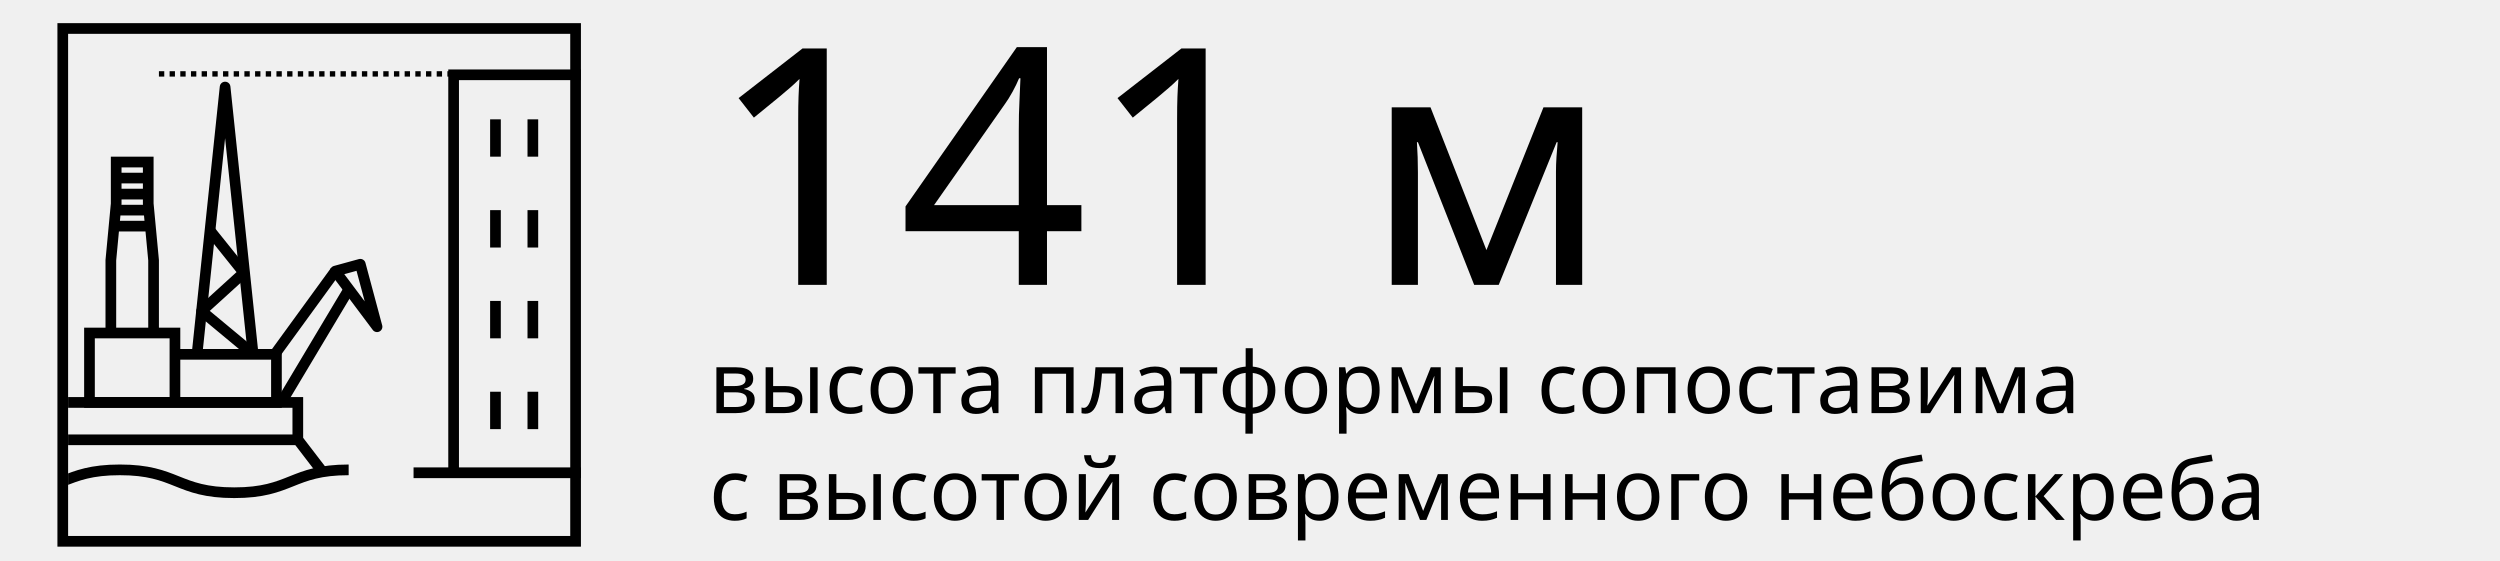
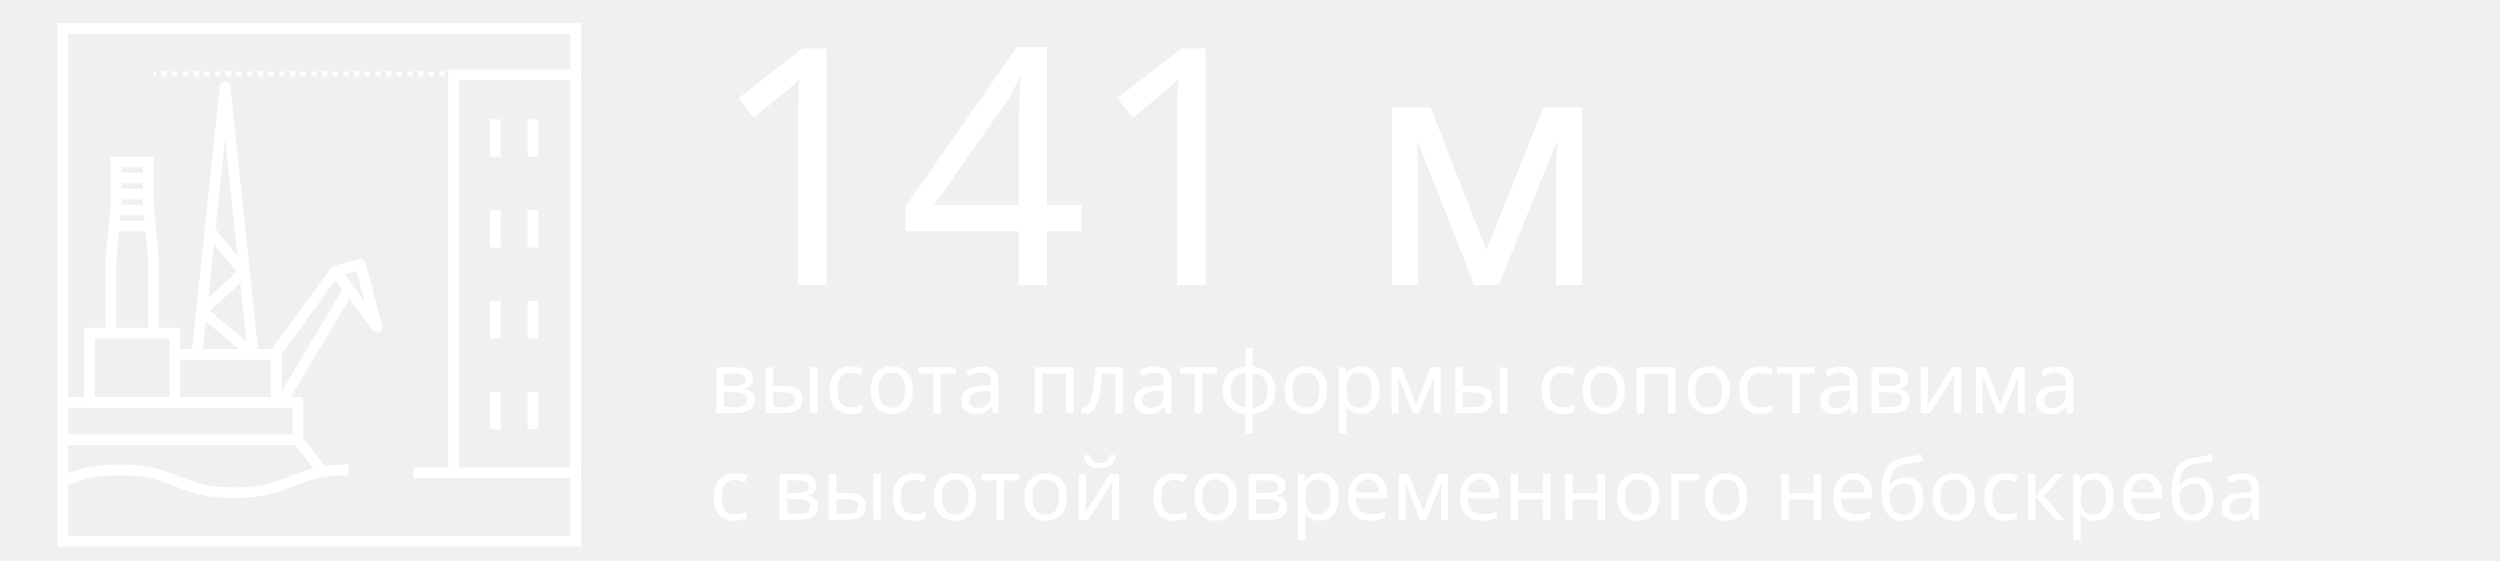
- <svg xmlns="http://www.w3.org/2000/svg" xmlns:xlink="http://www.w3.org/1999/xlink" width="468" height="105" viewBox="-1.02 -0.634 468 105" enable-background="new -1.02 -0.634 468 105">
-   <text transform="translate(131.731 52.699)" font-family="'Geometria-Light'" font-size="62">141 м</text>
+ <svg xmlns="http://www.w3.org/2000/svg" xmlns:xlink="http://www.w3.org/1999/xlink" width="468" height="105" viewBox="-1.02 -0.635 468 105" enable-background="new -1.02 -0.635 468 105">
+   <text transform="translate(131.731 52.699)" fill="#fff" font-family="'Geometria-Light'" font-size="62">141 м</text>
  <text transform="translate(131.731 76.699)">
-     <tspan x="0" y="0" font-family="'Geometria'" font-size="16">высота платформы сопоставима</tspan>
-     <tspan x="0" y="20" font-family="'Geometria'" font-size="16">с высотой современного небоскреба</tspan>
+     <tspan x="0" y="0" fill="#fff" font-family="'Geometria'" font-size="16">высота платформы сопоставима</tspan>
+     <tspan x="0" y="20" fill="#fff" font-family="'Geometria'" font-size="16">с высотой современного небоскреба</tspan>
  </text>
  <defs>
    <path id="a" d="M11.73 3.7h96v96h-96z" />
  </defs>
  <clipPath id="b">
    <use xlink:href="#a" overflow="visible" />
  </clipPath>
  <g clip-path="url(#b)">
-     <g stroke="#000" stroke-width="2" stroke-miterlimit="10" fill="none">
-       <path d="M83.897 13.366h30v74.5h-30zM113.897 87.866h-37.5M91.73 21.7v7M98.73 21.7v7M91.73 38.7v7M98.73 38.7v7M91.73 55.7v7M98.73 55.7v7M91.73 72.7v7M98.73 72.7v7" />
+     <g stroke="#fff" stroke-width="2" stroke-miterlimit="10" fill="none">
+       <path d="M83.897 13.366h30v74.5h-30zM113.897 87.865h-37.5M91.73 21.7v7M98.73 21.7v7M91.73 38.7v7M98.73 38.7v7M91.73 55.7v7M98.73 55.7v7M91.73 72.7v7M98.73 72.7v7" />
    </g>
-     <g stroke="#000" stroke-linejoin="round" fill="none">
-       <path d="M27.73 13.2" />
-       <path stroke-dasharray="1,1" d="M28.73 13.2h54" />
-       <path d="M82.73 13.2h1" />
+     <g stroke="#fff" stroke-linejoin="round" fill="none">
+       <path d="M27.73 13.2h.5" />
+       <path stroke-dasharray="1,1" d="M29.23 13.2h53.5" />
+       <path d="M83.23 13.2h.5" />
    </g>
-     <g stroke="#000" stroke-width="2" stroke-miterlimit="10" fill="none">
-       <path d="M8.73 74.7h46v7h-46zM54.73 81.7h-46M59.23 87.532L54.76 81.7H8.825l-5.22 4M54.73 81.7h-46" />
+     <g stroke="#fff" stroke-width="2" stroke-miterlimit="10" fill="none">
+       <path d="M8.73 74.7h46v7h-46zM54.73 81.7h-46M59.23 87.53l-4.47-5.83H8.825l-5.22 4M54.73 81.7h-46" />
      <path d="M15.73 61.7h16v13h-16zM31.73 65.7h19v9h-19zM26.73 37.49V29.7h-6v7.79l-1 10.6V61.7h8V48.09zM20.73 32.7h6M20.73 35.7h6M20.73 38.7h6M20.73 41.7h7" />
-       <path stroke-linejoin="round" d="M35.928 65.05l5.19-49.39 5.19 49.457M64.104 53.836L51.73 74.544M50.73 65.264l11.022-15.147" />
+       <path stroke-linejoin="round" d="M35.928 65.05l5.19-49.39 5.19 49.457M64.104 53.836L51.73 74.543M50.73 65.264l11.022-15.147" />
      <path d="M0 91.604c10.708 0 10.708-4.28 21.415-4.28 10.708 0 10.708 4.28 21.417 4.28s10.71-4.28 21.418-4.28" />
-       <path stroke-linejoin="round" d="M61.752 50.117l7.81 10.415-3.135-11.7zM38.28 42.506l6.345 7.91-7.896 7.18 9.166 7.615" />
+       <path stroke-linejoin="round" d="M61.752 50.117l7.81 10.414-3.135-11.698zM38.28 42.505l6.345 7.91-7.896 7.18 9.166 7.616" />
    </g>
  </g>
-   <path stroke="#000" stroke-width="2" stroke-miterlimit="10" fill="none" d="M10.73 4.7h96v96h-96z" />
+   <path stroke="#fff" stroke-width="2" stroke-miterlimit="10" fill="none" d="M10.73 4.7h96v96h-96z" />
</svg>
